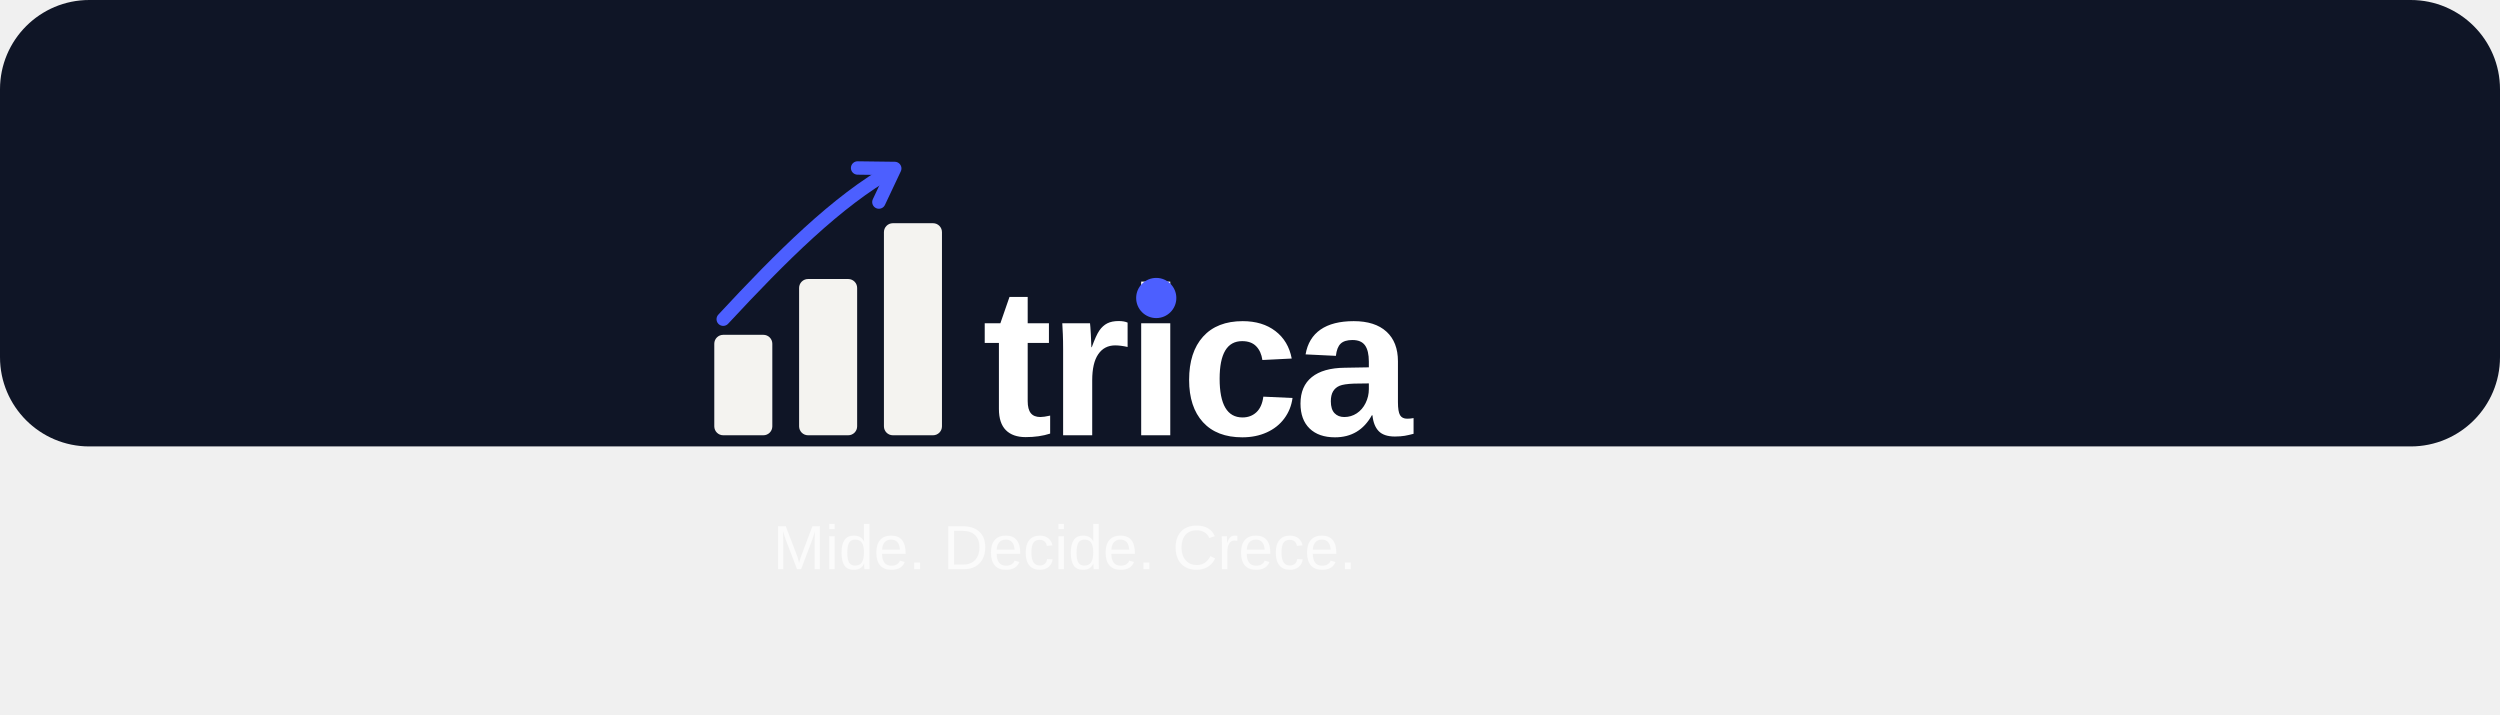
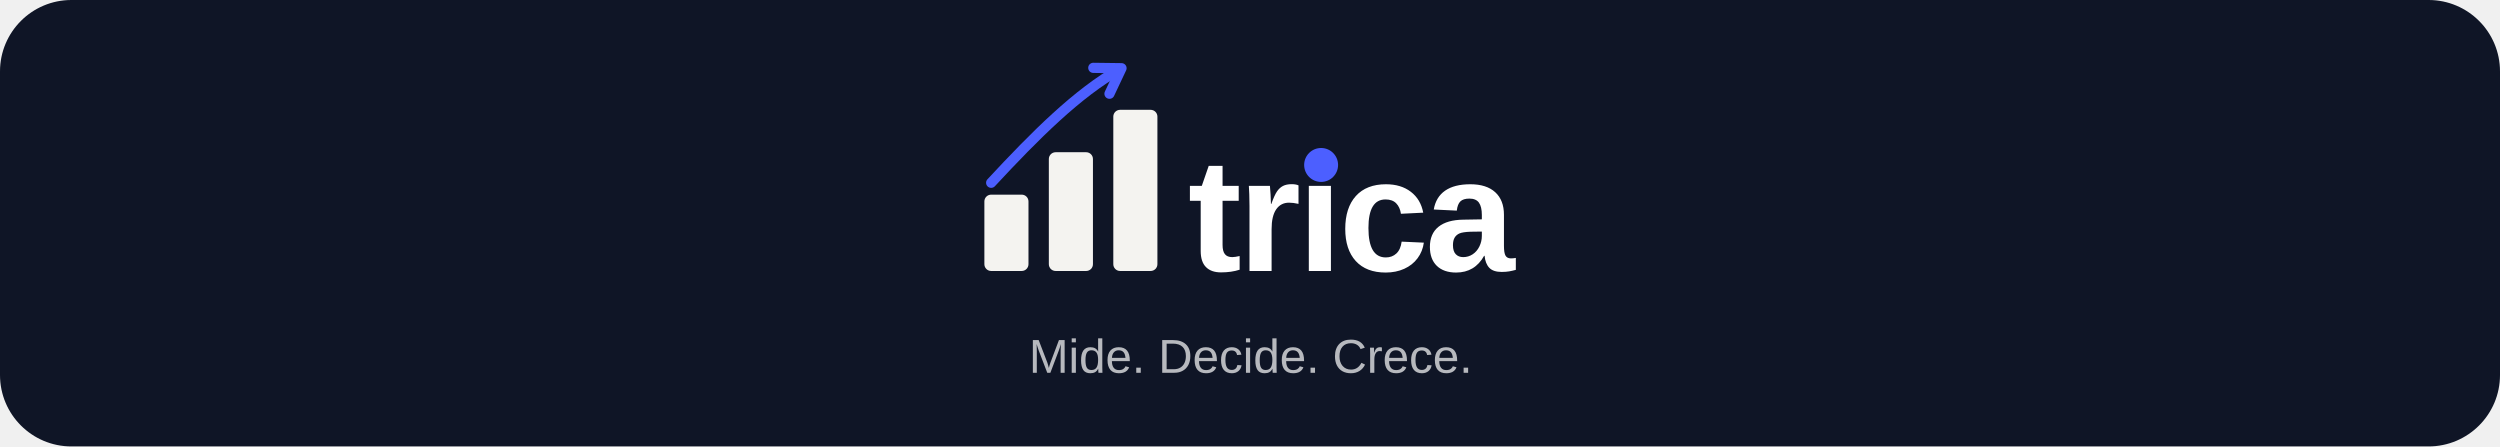
- <svg xmlns="http://www.w3.org/2000/svg" width="560" height="160" viewBox="0 0 560 160">
-   <rect width="560" height="100" rx="20" fill="#0F1526" />
-   <g transform="translate(160, 27.5) scale(0.5)">
+ <svg xmlns="http://www.w3.org/2000/svg" width="560" height="100" viewBox="0 0 560 100">
+   <rect width="560" height="100" rx="16" fill="#0F1526" />
+   <g transform="translate(220.5, 7.5) scale(0.38)">
    <rect x="0" y="95" width="26" height="45" rx="4" fill="#F4F3F0" />
    <rect x="38" y="70" width="26" height="70" rx="4" fill="#F4F3F0" />
    <rect x="76" y="45" width="26" height="95" rx="4" fill="#F4F3F0" />
    <path d="M4 88 C 30 60 55 35 80 21" fill="none" stroke="#4C5FFF" stroke-width="6" stroke-linecap="round" />
    <g transform="translate(80, 21) rotate(-32)">
      <path d="M-13 -9 L1 0 L-13 9" fill="none" stroke="#4C5FFF" stroke-width="6" stroke-linecap="round" stroke-linejoin="round" />
    </g>
    <text x="120" y="140" font-family="Arial, Helvetica, sans-serif" font-size="95" font-weight="700" letter-spacing="-2" fill="#FFFFFF">trica</text>
-     <circle cx="198" cy="78.5" r="9" fill="#4C5FFF" />
+     <circle cx="198.5" cy="77.5" r="10" fill="#4C5FFF" />
    <text x="157" y="200" font-family="Arial, Helvetica, sans-serif" font-size="28" font-weight="400" text-anchor="middle" word-spacing="26" fill="#FFFFFF" fill-opacity="0.7">Mide. Decide. Crece.</text>
  </g>
</svg>
